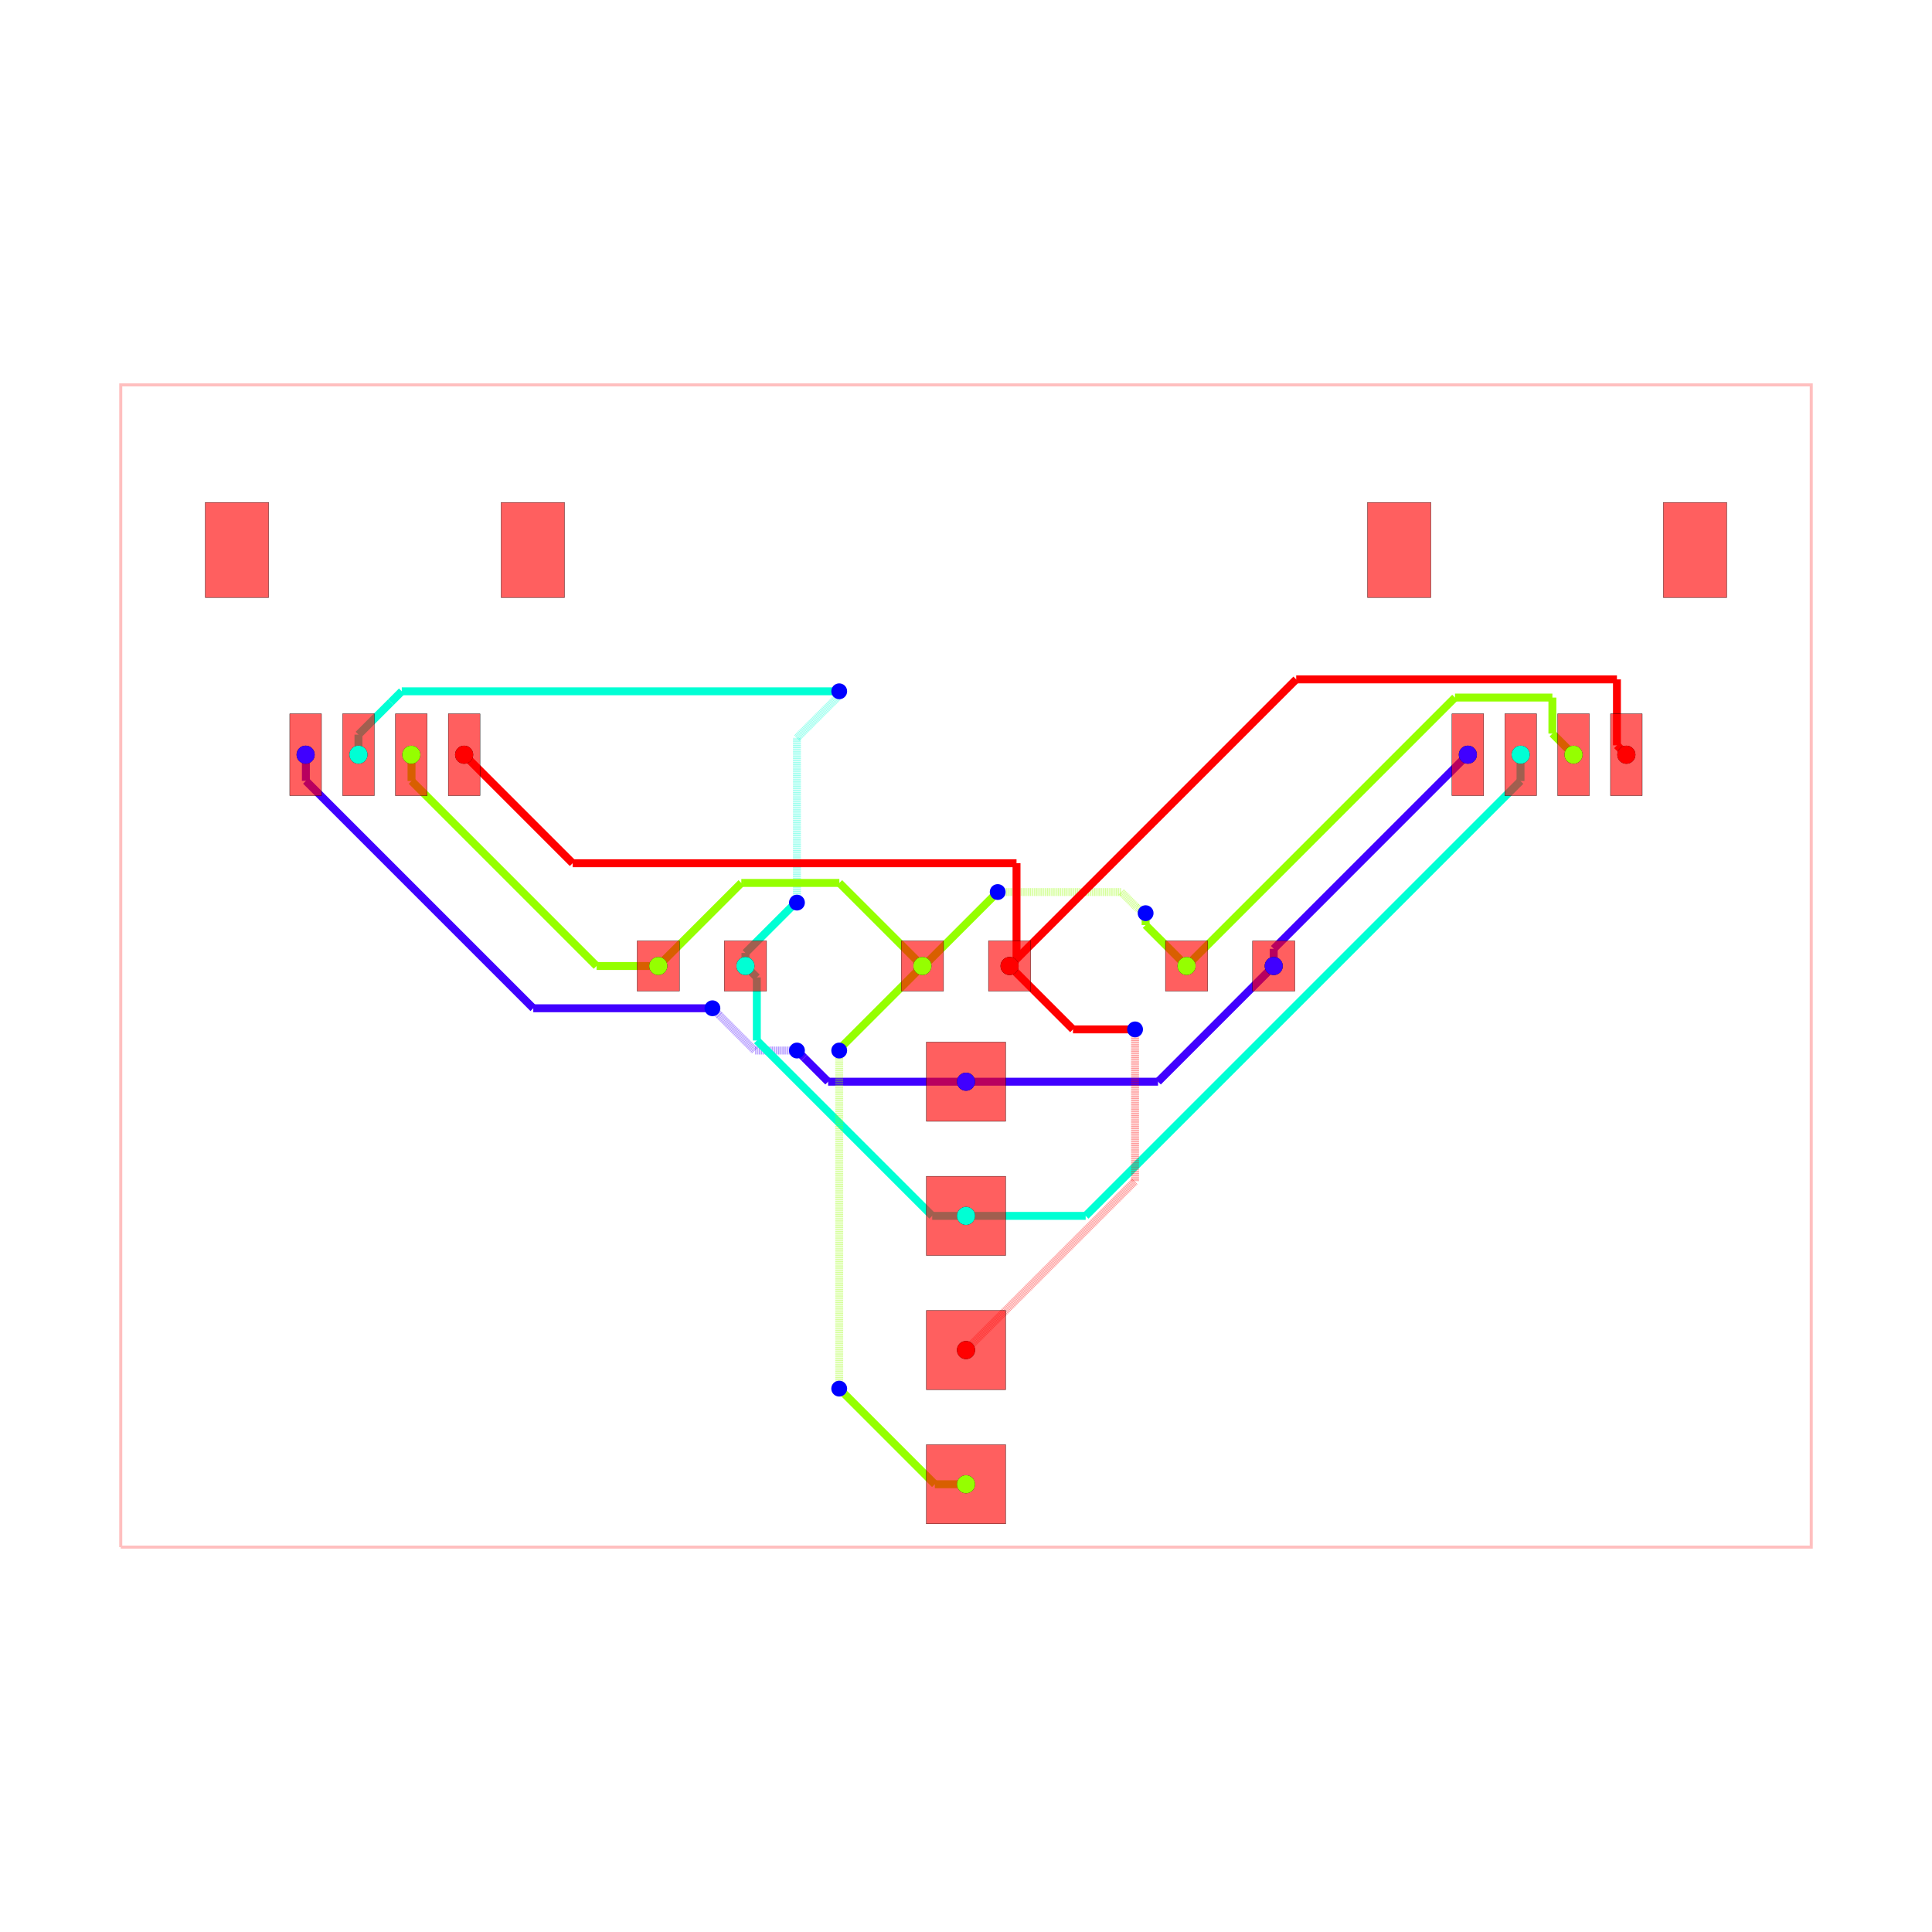
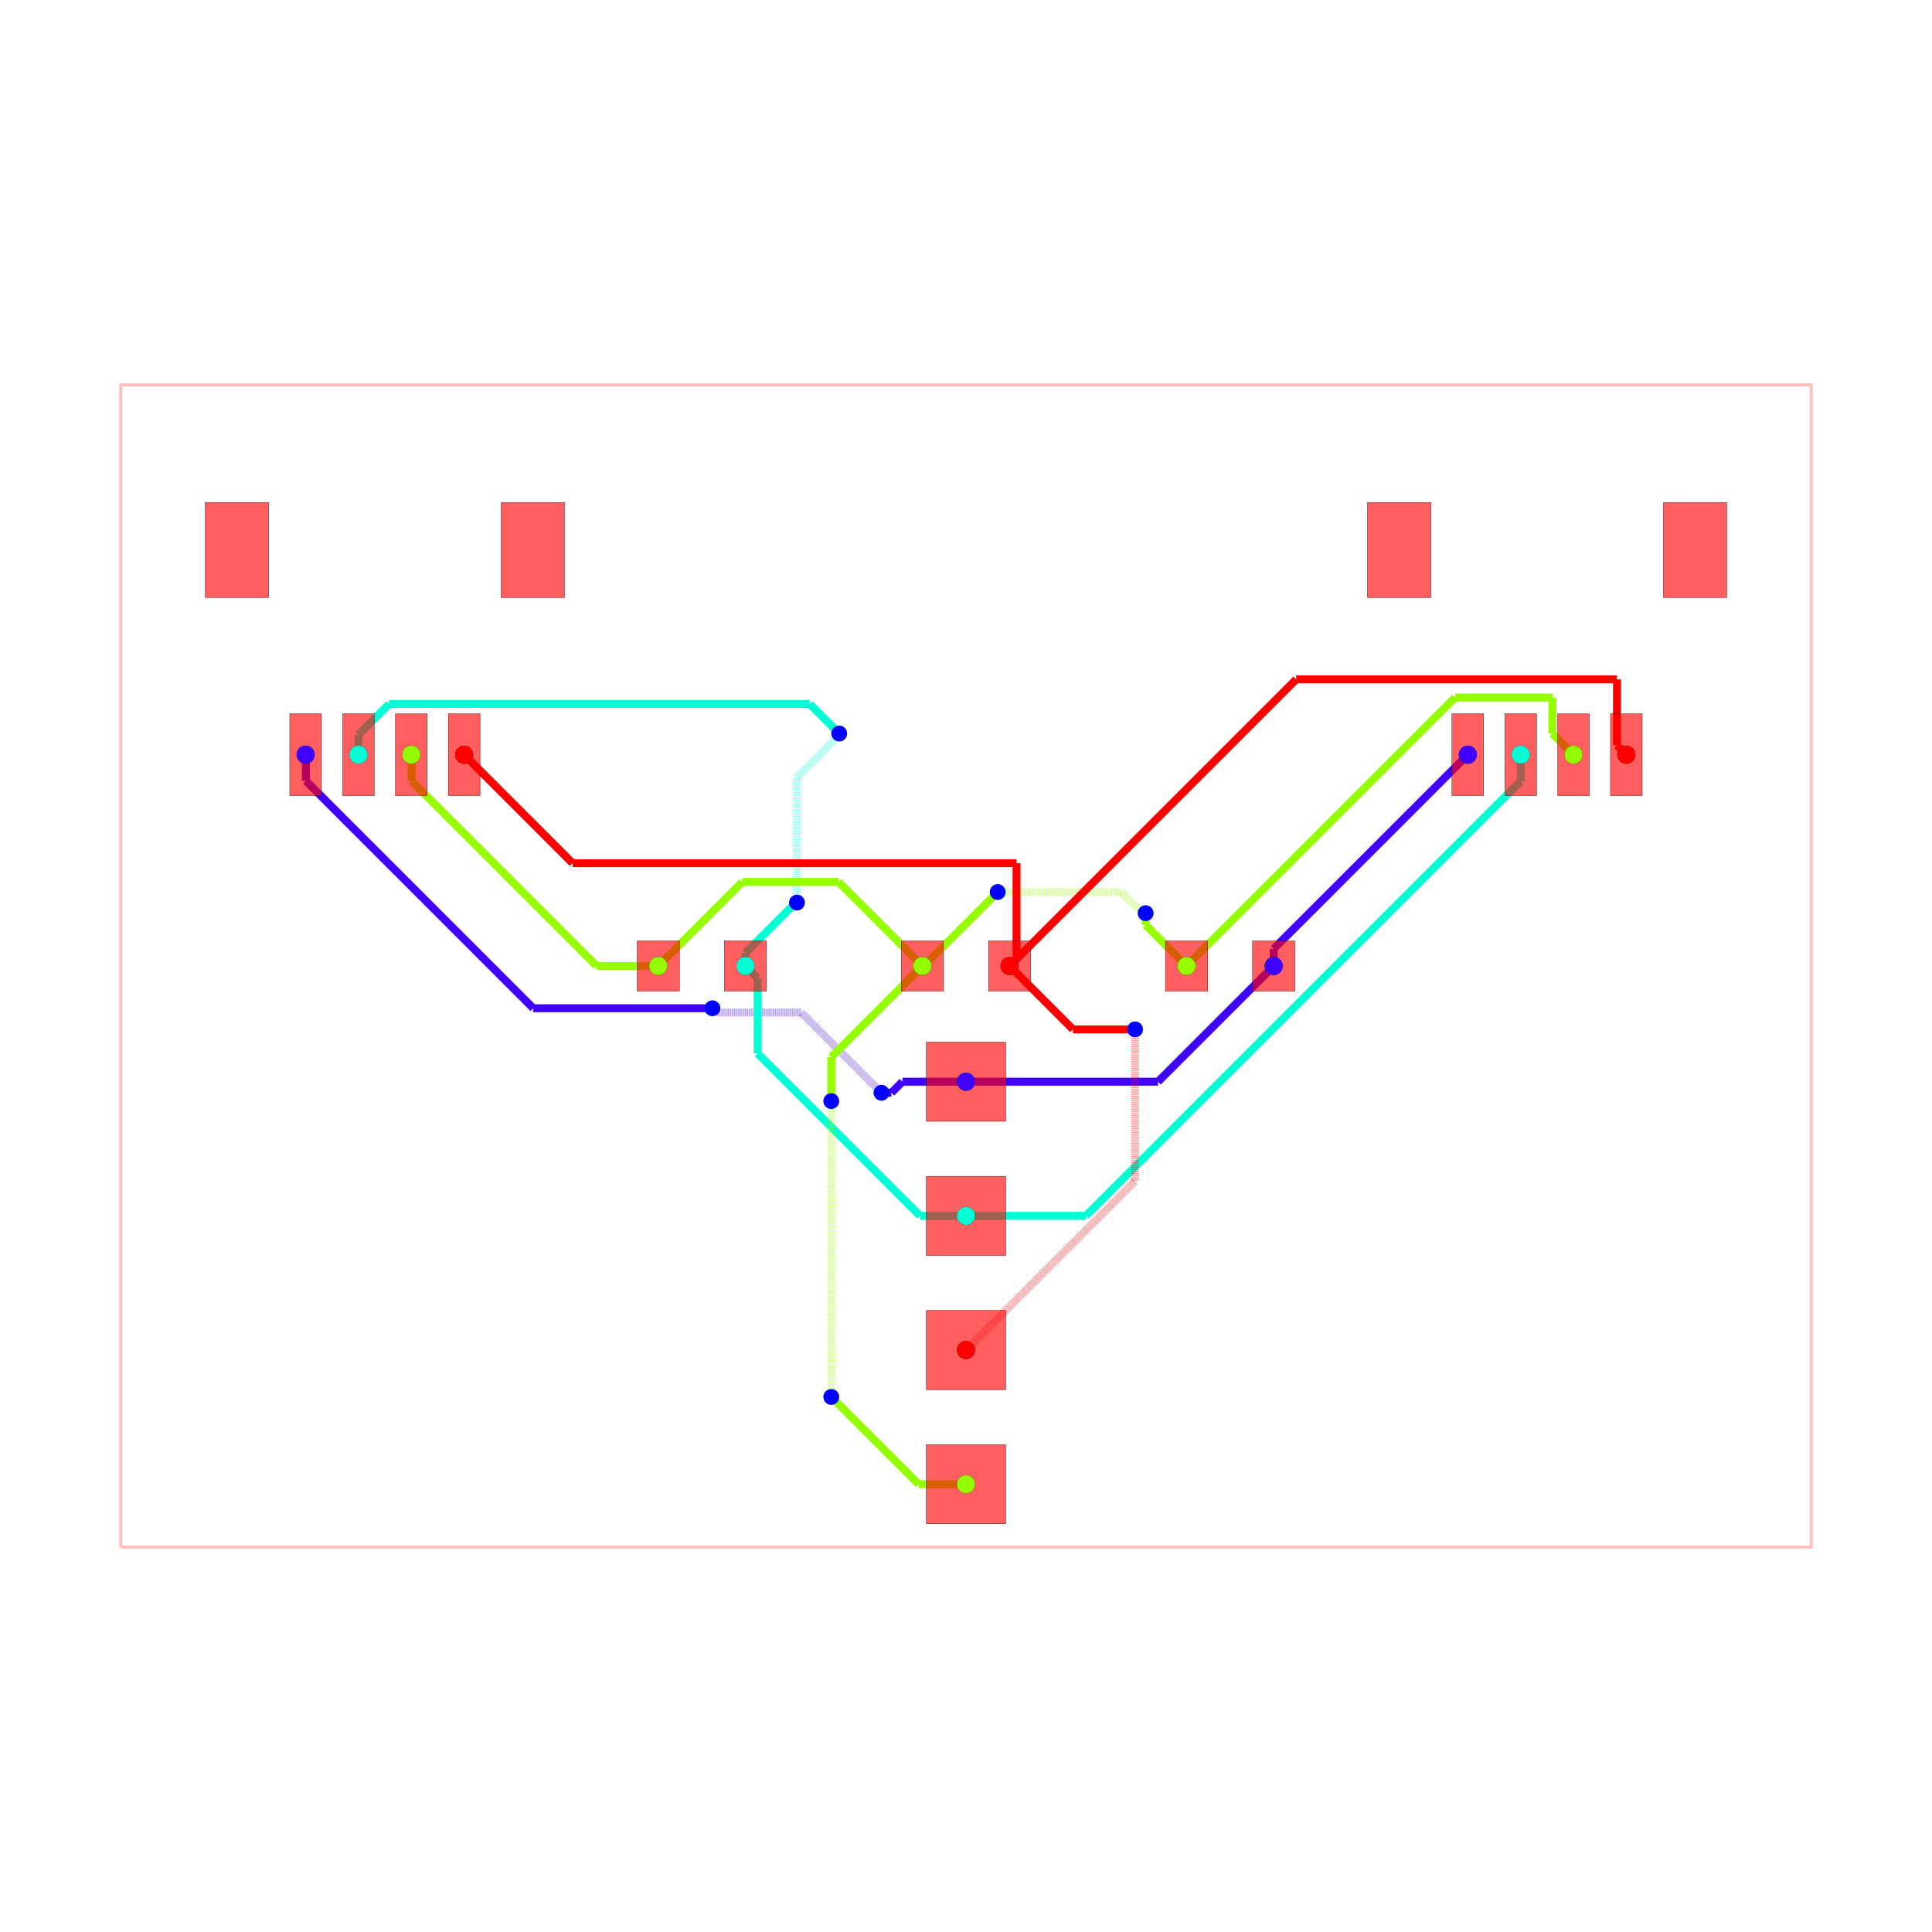
<svg xmlns="http://www.w3.org/2000/svg" width="640" height="640" viewBox="0 0 640 640">
  <rect width="100%" height="100%" fill="white" />
  <g>
    <polyline data-points="-16,-11 16,-11 16,11 -16,11 -16,-11" data-type="line" data-label="" points="40,512.5 600,512.5 600,127.5 40,127.5 40,512.5" fill="none" stroke="rgba(255,0,0,0.25)" stroke-width="1px" />
  </g>
  <g>
    <polyline data-points="5.825,0 5.825,0.3253686999999905" data-type="line" data-label="" points="421.938,320 421.938,314.306" fill="none" stroke="hsl(255, 100%, 50%)" stroke-width="2.625" />
  </g>
  <g>
    <polyline data-points="5.825,0.3253686999999905 9.499622600000043,3.9999913000000333" data-type="line" data-label="" points="421.938,314.306 486.243,250" fill="none" stroke="hsl(255, 100%, 50%)" stroke-width="2.625" />
  </g>
  <g>
    <polyline data-points="2.3329521523757077e-16,-2.19 3.6350000000000002,-2.19" data-type="line" data-label="" points="320,358.325 383.613,358.325" fill="none" stroke="hsl(255, 100%, 50%)" stroke-width="2.625" />
  </g>
  <g>
    <polyline data-points="3.6350000000000002,-2.19 5.825,0" data-type="line" data-label="" points="383.613,358.325 421.938,320" fill="none" stroke="hsl(255, 100%, 50%)" stroke-width="2.625" />
  </g>
  <g>
-     <polyline data-points="2.3329521523757077e-16,-2.19 -2.6100000000000008,-2.19" data-type="line" data-label="" points="320,358.325 274.325,358.325" fill="none" stroke="hsl(255, 100%, 50%)" stroke-width="2.625" />
-   </g>
-   <g>
-     <polyline data-points="-2.6100000000000008,-2.19 -3.062480743369974,-1.7375192566300268" data-type="line" data-label="" points="274.325,358.325 266.407,350.407" fill="none" stroke="hsl(255, 100%, 50%)" stroke-width="2.625" />
-   </g>
-   <g>
-     <polyline data-points="-3.062480743369974,-1.7375192566300268 -3.2,-1.6000000000000003" data-type="line" data-label="" points="266.407,350.407 264,348" fill="none" stroke="hsl(255, 100%, 50%)" stroke-width="2.625" />
-   </g>
-   <g>
-     <polyline data-points="-3.2,-1.6000000000000003 -4,-1.6000000000000003" data-type="line" data-label="" points="264,348 250,348" fill="none" stroke="rgba(64,0,255,0.5)" stroke-width="2.625" stroke-dasharray="0.2 0.2" />
-   </g>
-   <g>
-     <polyline data-points="-4,-1.6000000000000003 -4.671108109263571,-0.9288918907364296" data-type="line" data-label="" points="250,348 238.256,336.256" fill="none" stroke="rgba(64,0,255,0.5)" stroke-width="2.625" stroke-dasharray="0.2 0.2" />
-   </g>
-   <g>
-     <polyline data-points="-4.671108109263571,-0.9288918907364296 -4.8,-0.8000000000000003" data-type="line" data-label="" points="238.256,336.256 236,334" fill="none" stroke="rgba(64,0,255,0.5)" stroke-width="2.625" stroke-dasharray="0.2 0.2" />
-   </g>
-   <g>
-     <polyline data-points="-4.8,-0.8000000000000003 -8.191015850813951,-0.8000000000000003" data-type="line" data-label="" points="236,334 176.657,334" fill="none" stroke="hsl(255, 100%, 50%)" stroke-width="2.625" />
-   </g>
-   <g>
-     <polyline data-points="-8.191015850813951,-0.8000000000000003 -12.495527091842442,3.5045112410284918" data-type="line" data-label="" points="176.657,334 101.328,258.671" fill="none" stroke="hsl(255, 100%, 50%)" stroke-width="2.625" />
-   </g>
-   <g>
-     <polyline data-points="-12.495527091842442,3.5045112410284918 -12.495527091842442,3.9951403918425203" data-type="line" data-label="" points="101.328,258.671 101.328,250.085" fill="none" stroke="hsl(255, 100%, 50%)" stroke-width="2.625" />
-   </g>
-   <g>
-     <polyline data-points="-12.495527091842442,3.9951403918425203 -12.500377999999955,3.9999913000000333" data-type="line" data-label="" points="101.328,250.085 101.243,250" fill="none" stroke="hsl(255, 100%, 50%)" stroke-width="2.625" />
-   </g>
-   <g>
-     <polyline data-points="7.776507174585693e-17,-4.73 -0.6395730435769615,-4.73" data-type="line" data-label="" points="320,402.775 308.807,402.775" fill="none" stroke="hsl(170, 100%, 50%)" stroke-width="2.625" />
-   </g>
-   <g>
-     <polyline data-points="-0.6395730435769615,-4.73 -3.9593849359758106,-1.4101881076011513" data-type="line" data-label="" points="308.807,402.775 250.711,344.678" fill="none" stroke="hsl(170, 100%, 50%)" stroke-width="2.625" />
-   </g>
-   <g>
-     <polyline data-points="-3.9593849359758106,-1.4101881076011513 -3.9593849359758106,-0.21561506402418917" data-type="line" data-label="" points="250.711,344.678 250.711,323.773" fill="none" stroke="hsl(170, 100%, 50%)" stroke-width="2.625" />
-   </g>
-   <g>
-     <polyline data-points="-3.9593849359758106,-0.21561506402418917 -4.175,0" data-type="line" data-label="" points="250.711,323.773 246.938,320" fill="none" stroke="hsl(170, 100%, 50%)" stroke-width="2.625" />
+     <polyline data-points="2.3329521523757077e-16,-2.19 -1.2028844967995123,-2.19" data-type="line" data-label="" points="320,358.325 298.95,358.325" fill="none" stroke="hsl(255, 100%, 50%)" stroke-width="2.625" />
+   </g>
+   <g>
+     <polyline data-points="-1.2028844967995123,-2.19 -1.4128844967995127,-2.4000000000000004" data-type="line" data-label="" points="298.95,358.325 295.275,362" fill="none" stroke="hsl(255, 100%, 50%)" stroke-width="2.625" />
+   </g>
+   <g>
+     <polyline data-points="-1.4128844967995127,-2.4000000000000004 -1.6,-2.4000000000000004" data-type="line" data-label="" points="295.275,362 292,362" fill="none" stroke="hsl(255, 100%, 50%)" stroke-width="2.625" />
+   </g>
+   <g>
+     <polyline data-points="-1.6,-2.4000000000000004 -3.1196184730443046,-0.8803815269556958" data-type="line" data-label="" points="292,362 265.407,335.407" fill="none" stroke="rgba(64,0,255,0.5)" stroke-width="2.625" stroke-dasharray="0.2 0.2" />
+   </g>
+   <g>
+     <polyline data-points="-3.1196184730443046,-0.8803815269556958 -4.719618473044304,-0.8803815269556957" data-type="line" data-label="" points="265.407,335.407 237.407,335.407" fill="none" stroke="rgba(64,0,255,0.5)" stroke-width="2.625" stroke-dasharray="0.2 0.2" />
+   </g>
+   <g>
+     <polyline data-points="-4.719618473044304,-0.8803815269556957 -4.8,-0.8000000000000003" data-type="line" data-label="" points="237.407,335.407 236,334" fill="none" stroke="rgba(64,0,255,0.5)" stroke-width="2.625" stroke-dasharray="0.2 0.2" />
+   </g>
+   <g>
+     <polyline data-points="-4.8,-0.8000000000000003 -8.191376449033047,-0.8000000000000003" data-type="line" data-label="" points="236,334 176.651,334" fill="none" stroke="hsl(255, 100%, 50%)" stroke-width="2.625" />
+   </g>
+   <g>
+     <polyline data-points="-8.191376449033047,-0.8000000000000003 -12.495781579215313,3.504405130182266" data-type="line" data-label="" points="176.651,334 101.324,258.673" fill="none" stroke="hsl(255, 100%, 50%)" stroke-width="2.625" />
+   </g>
+   <g>
+     <polyline data-points="-12.495781579215313,3.504405130182266 -12.495781579215313,3.9953948792153913" data-type="line" data-label="" points="101.324,258.673 101.324,250.081" fill="none" stroke="hsl(255, 100%, 50%)" stroke-width="2.625" />
+   </g>
+   <g>
+     <polyline data-points="-12.495781579215313,3.9953948792153913 -12.500377999999955,3.9999913000000333" data-type="line" data-label="" points="101.324,250.081 101.243,250" fill="none" stroke="hsl(255, 100%, 50%)" stroke-width="2.625" />
+   </g>
+   <g>
+     <polyline data-points="7.776507174585693e-17,-4.73 -0.870000000000001,-4.73" data-type="line" data-label="" points="320,402.775 304.775,402.775" fill="none" stroke="hsl(170, 100%, 50%)" stroke-width="2.625" />
+   </g>
+   <g>
+     <polyline data-points="-0.870000000000001,-4.73 -3.9455447997316826,-1.6544552002683188" data-type="line" data-label="" points="304.775,402.775 250.953,348.953" fill="none" stroke="hsl(170, 100%, 50%)" stroke-width="2.625" />
+   </g>
+   <g>
+     <polyline data-points="-3.9455447997316826,-1.6544552002683188 -3.9455447997316826,-0.22945520026831723" data-type="line" data-label="" points="250.953,348.953 250.953,324.015" fill="none" stroke="hsl(170, 100%, 50%)" stroke-width="2.625" />
+   </g>
+   <g>
+     <polyline data-points="-3.9455447997316826,-0.22945520026831723 -4.175,0" data-type="line" data-label="" points="250.953,324.015 246.938,320" fill="none" stroke="hsl(170, 100%, 50%)" stroke-width="2.625" />
  </g>
  <g>
    <polyline data-points="-4.175,0 -4.175,0.24760200752059047" data-type="line" data-label="" points="246.938,320 246.938,315.667" fill="none" stroke="hsl(170, 100%, 50%)" stroke-width="2.625" />
  </g>
  <g>
    <polyline data-points="-4.175,0.24760200752059047 -3.290408030082361,1.1321939774382295" data-type="line" data-label="" points="246.938,315.667 262.418,300.187" fill="none" stroke="hsl(170, 100%, 50%)" stroke-width="2.625" />
  </g>
  <g>
    <polyline data-points="-3.290408030082361,1.1321939774382295 -3.2,1.2000000000000002" data-type="line" data-label="" points="262.418,300.187 264,299" fill="none" stroke="hsl(170, 100%, 50%)" stroke-width="2.625" />
  </g>
  <g>
-     <polyline data-points="-3.2,1.2000000000000002 -3.2,4.317714902521995" data-type="line" data-label="" points="264,299 264,244.44" fill="none" stroke="rgba(0,255,213,0.5)" stroke-width="2.625" stroke-dasharray="0.2 0.2" />
-   </g>
-   <g>
-     <polyline data-points="-3.2,4.317714902521995 -2.4000000000000004,5.117714902521995" data-type="line" data-label="" points="264,244.44 278,230.44" fill="none" stroke="rgba(0,255,213,0.5)" stroke-width="2.625" stroke-dasharray="0.2 0.2" />
-   </g>
-   <g>
-     <polyline data-points="-2.4000000000000004,5.117714902521995 -2.4000000000000004,5.199999999999999" data-type="line" data-label="" points="278,230.44 278,229" fill="none" stroke="rgba(0,255,213,0.5)" stroke-width="2.625" stroke-dasharray="0.2 0.2" />
-   </g>
-   <g>
-     <polyline data-points="-2.4000000000000004,5.199999999999999 -10.6802968699213,5.199999999999999" data-type="line" data-label="" points="278,229 133.095,229" fill="none" stroke="hsl(170, 100%, 50%)" stroke-width="2.625" />
-   </g>
-   <g>
-     <polyline data-points="-10.6802968699213,5.199999999999999 -10.886854946440407,4.993441923480892" data-type="line" data-label="" points="133.095,229 129.48,232.615" fill="none" stroke="hsl(170, 100%, 50%)" stroke-width="2.625" />
-   </g>
-   <g>
-     <polyline data-points="-10.886854946440407,4.993441923480892 -11.500380000000064,4.379916869921235" data-type="line" data-label="" points="129.48,232.615 118.743,243.351" fill="none" stroke="hsl(170, 100%, 50%)" stroke-width="2.625" />
-   </g>
-   <g>
-     <polyline data-points="-11.500380000000064,4.379916869921235 -11.500380000000064,3.9999913000000333" data-type="line" data-label="" points="118.743,243.351 118.743,250" fill="none" stroke="hsl(170, 100%, 50%)" stroke-width="2.625" />
-   </g>
-   <g>
-     <polyline data-points="7.776507174585693e-17,-4.73 2.2649392021721706,-4.73" data-type="line" data-label="" points="320,402.775 359.636,402.775" fill="none" stroke="hsl(170, 100%, 50%)" stroke-width="2.625" />
-   </g>
-   <g>
-     <polyline data-points="2.2649392021721706,-4.73 10.496657603114093,3.5017184009419218" data-type="line" data-label="" points="359.636,402.775 503.692,258.72" fill="none" stroke="hsl(170, 100%, 50%)" stroke-width="2.625" />
-   </g>
-   <g>
-     <polyline data-points="10.496657603114093,3.5017184009419218 10.496657603114093,3.99702890311419" data-type="line" data-label="" points="503.692,258.72 503.692,250.052" fill="none" stroke="hsl(170, 100%, 50%)" stroke-width="2.625" />
-   </g>
-   <g>
-     <polyline data-points="10.496657603114093,3.99702890311419 10.499619999999936,3.9999913000000333" data-type="line" data-label="" points="503.692,250.052 503.743,250" fill="none" stroke="hsl(170, 100%, 50%)" stroke-width="2.625" />
-   </g>
-   <g>
-     <polyline data-points="-0.825,0 -2.3971813474259305,1.5721813474259307" data-type="line" data-label="" points="305.562,320 278.049,292.487" fill="none" stroke="hsl(85, 100%, 50%)" stroke-width="2.625" />
-   </g>
-   <g>
-     <polyline data-points="-2.3971813474259305,1.5721813474259307 -4.226527249862695,1.5721813474259307" data-type="line" data-label="" points="278.049,292.487 246.036,292.487" fill="none" stroke="hsl(85, 100%, 50%)" stroke-width="2.625" />
-   </g>
-   <g>
-     <polyline data-points="-4.226527249862695,1.5721813474259307 -4.252818652574069,1.5721813474259307" data-type="line" data-label="" points="246.036,292.487 245.576,292.487" fill="none" stroke="hsl(85, 100%, 50%)" stroke-width="2.625" />
-   </g>
-   <g>
-     <polyline data-points="-4.252818652574069,1.5721813474259307 -5.825,0" data-type="line" data-label="" points="245.576,292.487 218.062,320" fill="none" stroke="hsl(85, 100%, 50%)" stroke-width="2.625" />
+     <polyline data-points="-3.2,1.2000000000000002 -3.2,3.5677068197795494" data-type="line" data-label="" points="264,299 264,257.565" fill="none" stroke="rgba(0,255,213,0.5)" stroke-width="2.625" stroke-dasharray="0.2 0.2" />
+   </g>
+   <g>
+     <polyline data-points="-3.2,3.5677068197795494 -2.4000000000000004,4.367706819779549" data-type="line" data-label="" points="264,257.565 278,243.565" fill="none" stroke="rgba(0,255,213,0.5)" stroke-width="2.625" stroke-dasharray="0.2 0.2" />
+   </g>
+   <g>
+     <polyline data-points="-2.4000000000000004,4.367706819779549 -2.4000000000000004,4.3999999999999995" data-type="line" data-label="" points="278,243.565 278,243" fill="none" stroke="rgba(0,255,213,0.5)" stroke-width="2.625" stroke-dasharray="0.2 0.2" />
+   </g>
+   <g>
+     <polyline data-points="-2.4000000000000004,4.3999999999999995 -2.9597211677237896,4.959721167723789" data-type="line" data-label="" points="278,243 268.205,233.205" fill="none" stroke="hsl(170, 100%, 50%)" stroke-width="2.625" />
+   </g>
+   <g>
+     <polyline data-points="-2.9597211677237896,4.959721167723789 -10.919252199532655,4.959721167723789" data-type="line" data-label="" points="268.205,233.205 128.913,233.205" fill="none" stroke="hsl(170, 100%, 50%)" stroke-width="2.625" />
+   </g>
+   <g>
+     <polyline data-points="-10.919252199532655,4.959721167723789 -11.500380000000064,4.37859336725638" data-type="line" data-label="" points="128.913,233.205 118.743,243.375" fill="none" stroke="hsl(170, 100%, 50%)" stroke-width="2.625" />
+   </g>
+   <g>
+     <polyline data-points="-11.500380000000064,4.37859336725638 -11.500380000000064,3.9999913000000333" data-type="line" data-label="" points="118.743,243.375 118.743,250" fill="none" stroke="hsl(170, 100%, 50%)" stroke-width="2.625" />
+   </g>
+   <g>
+     <polyline data-points="7.776507174585693e-17,-4.73 2.269172120273554,-4.73" data-type="line" data-label="" points="320,402.775 359.711,402.775" fill="none" stroke="hsl(170, 100%, 50%)" stroke-width="2.625" />
+   </g>
+   <g>
+     <polyline data-points="2.269172120273554,-4.73 10.499619999999936,3.500447879726382" data-type="line" data-label="" points="359.711,402.775 503.743,258.742" fill="none" stroke="hsl(170, 100%, 50%)" stroke-width="2.625" />
+   </g>
+   <g>
+     <polyline data-points="10.499619999999936,3.500447879726382 10.499619999999936,3.9999913000000333" data-type="line" data-label="" points="503.743,258.742 503.743,250" fill="none" stroke="hsl(170, 100%, 50%)" stroke-width="2.625" />
+   </g>
+   <g>
+     <polyline data-points="10.499619999999936,3.9999913000000333 10.499619999999936,3.9999913000000333" data-type="line" data-label="" points="503.743,250 503.743,250" fill="none" stroke="hsl(170, 100%, 50%)" stroke-width="2.625" />
+   </g>
+   <g>
+     <polyline data-points="-0.825,0 -2.4157822469050902,1.5907822469050905" data-type="line" data-label="" points="305.562,320 277.724,292.161" fill="none" stroke="hsl(85, 100%, 50%)" stroke-width="2.625" />
+   </g>
+   <g>
+     <polyline data-points="-2.4157822469050902,1.5907822469050905 -4.23421775309491,1.5907822469050905" data-type="line" data-label="" points="277.724,292.161 245.901,292.161" fill="none" stroke="hsl(85, 100%, 50%)" stroke-width="2.625" />
+   </g>
+   <g>
+     <polyline data-points="-4.23421775309491,1.5907822469050905 -4.23421775309491,1.5907822469050905" data-type="line" data-label="" points="245.901,292.161 245.901,292.161" fill="none" stroke="hsl(85, 100%, 50%)" stroke-width="2.625" />
+   </g>
+   <g>
+     <polyline data-points="-4.23421775309491,1.5907822469050905 -5.825,0" data-type="line" data-label="" points="245.901,292.161 218.062,320" fill="none" stroke="hsl(85, 100%, 50%)" stroke-width="2.625" />
  </g>
  <g>
    <polyline data-points="-0.825,0 -0.8,0" data-type="line" data-label="" points="305.562,320 306,320" fill="none" stroke="hsl(85, 100%, 50%)" stroke-width="2.625" />
  </g>
  <g>
    <polyline data-points="-0.8,0 0.5963267248665918,1.3963267248665918" data-type="line" data-label="" points="306,320 330.436,295.564" fill="none" stroke="hsl(85, 100%, 50%)" stroke-width="2.625" />
  </g>
  <g>
    <polyline data-points="0.5963267248665918,1.3963267248665918 0.6000000000000001,1.4000000000000001" data-type="line" data-label="" points="330.436,295.564 330.5,295.5" fill="none" stroke="hsl(85, 100%, 50%)" stroke-width="2.625" />
  </g>
  <g>
    <polyline data-points="0.6000000000000001,1.4000000000000001 2.9392927916005833,1.4000000000000001" data-type="line" data-label="" points="330.5,295.5 371.438,295.5" fill="none" stroke="rgba(149,255,0,0.5)" stroke-width="2.625" stroke-dasharray="0.2 0.2" />
  </g>
  <g>
    <polyline data-points="2.9392927916005833,1.4000000000000001 3.2291675854889657,1.1101252061116178" data-type="line" data-label="" points="371.438,295.5 376.51,300.573" fill="none" stroke="rgba(149,255,0,0.5)" stroke-width="2.625" stroke-dasharray="0.2 0.2" />
  </g>
  <g>
    <polyline data-points="3.2291675854889657,1.1101252061116178 3.3999999999999995,1.0000000000000002" data-type="line" data-label="" points="376.51,300.573 379.5,302.5" fill="none" stroke="rgba(149,255,0,0.5)" stroke-width="2.625" stroke-dasharray="0.2 0.2" />
  </g>
  <g>
    <polyline data-points="3.3999999999999995,1.0000000000000002 3.3999999999999995,0.7750000000000004" data-type="line" data-label="" points="379.5,302.5 379.5,306.438" fill="none" stroke="hsl(85, 100%, 50%)" stroke-width="2.625" />
  </g>
  <g>
    <polyline data-points="3.3999999999999995,0.7750000000000004 4.175,0" data-type="line" data-label="" points="379.5,306.438 393.062,320" fill="none" stroke="hsl(85, 100%, 50%)" stroke-width="2.625" />
  </g>
  <g>
    <polyline data-points="-5.825,0 -6.993439673467515,0" data-type="line" data-label="" points="218.062,320 197.615,320" fill="none" stroke="hsl(85, 100%, 50%)" stroke-width="2.625" />
  </g>
  <g>
    <polyline data-points="-6.993439673467515,0 -10.495671522486072,3.5022318490185564" data-type="line" data-label="" points="197.615,320 136.326,258.711" fill="none" stroke="hsl(85, 100%, 50%)" stroke-width="2.625" />
  </g>
  <g>
    <polyline data-points="-10.495671522486072,3.5022318490185564 -10.495671522486072,3.995026822486233" data-type="line" data-label="" points="136.326,258.711 136.326,250.087" fill="none" stroke="hsl(85, 100%, 50%)" stroke-width="2.625" />
  </g>
  <g>
    <polyline data-points="-10.495671522486072,3.995026822486233 -10.500127999999904,3.9994833000000654" data-type="line" data-label="" points="136.326,250.087 136.248,250.009" fill="none" stroke="hsl(85, 100%, 50%)" stroke-width="2.625" />
  </g>
  <g>
    <polyline data-points="4.175,0 9.256528541278765,5.081528541278765" data-type="line" data-label="" points="393.062,320 481.989,231.073" fill="none" stroke="hsl(85, 100%, 50%)" stroke-width="2.625" />
  </g>
  <g>
    <polyline data-points="9.256528541278765,5.081528541278765 11.100000000000001,5.081528541278765" data-type="line" data-label="" points="481.989,231.073 514.25,231.073" fill="none" stroke="hsl(85, 100%, 50%)" stroke-width="2.625" />
  </g>
  <g>
    <polyline data-points="11.100000000000001,5.081528541278765 11.100000000000001,4.399355100000111" data-type="line" data-label="" points="514.25,231.073 514.25,243.011" fill="none" stroke="hsl(85, 100%, 50%)" stroke-width="2.625" />
  </g>
  <g>
    <polyline data-points="11.100000000000001,4.399355100000111 11.499871800000047,3.9994833000000654" data-type="line" data-label="" points="514.25,243.011 521.248,250.009" fill="none" stroke="hsl(85, 100%, 50%)" stroke-width="2.625" />
  </g>
  <g>
-     <polyline data-points="-2.3329521523757077e-16,-9.81 -0.5899999999999999,-9.81" data-type="line" data-label="" points="320,491.675 309.675,491.675" fill="none" stroke="hsl(85, 100%, 50%)" stroke-width="2.625" />
-   </g>
-   <g>
-     <polyline data-points="-0.5899999999999999,-9.81 -2.294059687613027,-8.105940312386974" data-type="line" data-label="" points="309.675,491.675 279.854,461.854" fill="none" stroke="hsl(85, 100%, 50%)" stroke-width="2.625" />
-   </g>
-   <g>
-     <polyline data-points="-2.294059687613027,-8.105940312386974 -2.4000000000000004,-7.999999999999999" data-type="line" data-label="" points="279.854,461.854 278,460" fill="none" stroke="hsl(85, 100%, 50%)" stroke-width="2.625" />
-   </g>
-   <g>
-     <polyline data-points="-2.4000000000000004,-7.999999999999999 -2.4000000000000004,-1.7509273051970418" data-type="line" data-label="" points="278,460 278,350.641" fill="none" stroke="rgba(149,255,0,0.5)" stroke-width="2.625" stroke-dasharray="0.2 0.2" />
-   </g>
-   <g>
-     <polyline data-points="-2.4000000000000004,-1.7509273051970418 -2.4000000000000004,-1.7509273051970418" data-type="line" data-label="" points="278,350.641 278,350.641" fill="none" stroke="rgba(149,255,0,0.5)" stroke-width="2.625" stroke-dasharray="0.2 0.2" />
-   </g>
-   <g>
-     <polyline data-points="-2.4000000000000004,-1.7509273051970418 -2.4000000000000004,-1.6" data-type="line" data-label="" points="278,350.641 278,348" fill="none" stroke="rgba(149,255,0,0.5)" stroke-width="2.625" stroke-dasharray="0.2 0.2" />
-   </g>
-   <g>
-     <polyline data-points="-2.4000000000000004,-1.6 -2.4000000000000004,-1.5750000000000004" data-type="line" data-label="" points="278,348 278,347.562" fill="none" stroke="hsl(85, 100%, 50%)" stroke-width="2.625" />
-   </g>
-   <g>
-     <polyline data-points="-2.4000000000000004,-1.5750000000000004 -0.825,0" data-type="line" data-label="" points="278,347.562 305.562,320" fill="none" stroke="hsl(85, 100%, 50%)" stroke-width="2.625" />
+     <polyline data-points="-2.3329521523757077e-16,-9.81 -0.8974999999999986,-9.81" data-type="line" data-label="" points="320,491.675 304.294,491.675" fill="none" stroke="hsl(85, 100%, 50%)" stroke-width="2.625" />
+   </g>
+   <g>
+     <polyline data-points="-0.8974999999999986,-9.81 -2.384124544741059,-8.32337545525894" data-type="line" data-label="" points="304.294,491.675 278.278,465.659" fill="none" stroke="hsl(85, 100%, 50%)" stroke-width="2.625" />
+   </g>
+   <g>
+     <polyline data-points="-2.384124544741059,-8.32337545525894 -2.55,-8.157499999999999" data-type="line" data-label="" points="278.278,465.659 275.375,462.756" fill="none" stroke="hsl(85, 100%, 50%)" stroke-width="2.625" />
+   </g>
+   <g>
+     <polyline data-points="-2.55,-8.157499999999999 -2.55,-2.704673651697411" data-type="line" data-label="" points="275.375,462.756 275.375,367.332" fill="none" stroke="rgba(149,255,0,0.5)" stroke-width="2.625" stroke-dasharray="0.2 0.2" />
+   </g>
+   <g>
+     <polyline data-points="-2.55,-2.704673651697411 -2.520565269660518,-2.675238921357929" data-type="line" data-label="" points="275.375,367.332 275.89,366.817" fill="none" stroke="rgba(149,255,0,0.5)" stroke-width="2.625" stroke-dasharray="0.2 0.2" />
+   </g>
+   <g>
+     <polyline data-points="-2.520565269660518,-2.675238921357929 -2.55,-2.5575" data-type="line" data-label="" points="275.89,366.817 275.375,364.756" fill="none" stroke="rgba(149,255,0,0.5)" stroke-width="2.625" stroke-dasharray="0.2 0.2" />
+   </g>
+   <g>
+     <polyline data-points="-2.55,-2.5575 -2.55,-1.7249999999999999" data-type="line" data-label="" points="275.375,364.756 275.375,350.188" fill="none" stroke="hsl(85, 100%, 50%)" stroke-width="2.625" />
+   </g>
+   <g>
+     <polyline data-points="-2.55,-1.7249999999999999 -0.825,0" data-type="line" data-label="" points="275.375,350.188 305.562,320" fill="none" stroke="hsl(85, 100%, 50%)" stroke-width="2.625" />
  </g>
  <g>
    <polyline data-points="-7.776507174585693e-17,-7.27 3.2,-4.069999999999999" data-type="line" data-label="" points="320,447.225 376,391.225" fill="none" stroke="rgba(255,0,0,0.5)" stroke-width="2.625" stroke-dasharray="0.2 0.2" />
  </g>
  <g>
    <polyline data-points="3.2,-4.069999999999999 3.2,-1.3250048818383187" data-type="line" data-label="" points="376,391.225 376,343.188" fill="none" stroke="rgba(255,0,0,0.5)" stroke-width="2.625" stroke-dasharray="0.2 0.2" />
  </g>
  <g>
    <polyline data-points="3.2,-1.3250048818383187 3.2,-1.2000000000000008" data-type="line" data-label="" points="376,343.188 376,341" fill="none" stroke="rgba(255,0,0,0.5)" stroke-width="2.625" stroke-dasharray="0.2 0.2" />
  </g>
  <g>
    <polyline data-points="3.2,-1.2000000000000008 2.025000000000001,-1.2000000000000008" data-type="line" data-label="" points="376,341 355.438,341" fill="none" stroke="hsl(0, 100%, 50%)" stroke-width="2.625" />
  </g>
  <g>
    <polyline data-points="2.025000000000001,-1.2000000000000008 0.825,0" data-type="line" data-label="" points="355.438,341 334.438,320" fill="none" stroke="hsl(0, 100%, 50%)" stroke-width="2.625" />
  </g>
  <g>
    <polyline data-points="0.825,0 0.9563651777558907,0.13136517775589074" data-type="line" data-label="" points="334.438,320 336.736,317.701" fill="none" stroke="hsl(0, 100%, 50%)" stroke-width="2.625" />
  </g>
  <g>
    <polyline data-points="0.9563651777558907,0.13136517775589074 0.9563651777558907,1.9454918940245038" data-type="line" data-label="" points="336.736,317.701 336.736,285.954" fill="none" stroke="hsl(0, 100%, 50%)" stroke-width="2.625" />
  </g>
  <g>
    <polyline data-points="0.9563651777558907,1.9454918940245038 -7.446138594024451,1.9454918940245038" data-type="line" data-label="" points="336.736,285.954 189.693,285.954" fill="none" stroke="hsl(0, 100%, 50%)" stroke-width="2.625" />
  </g>
  <g>
    <polyline data-points="-7.446138594024451,1.9454918940245038 -9.500130000000013,3.9994833000000654" data-type="line" data-label="" points="189.693,285.954 153.748,250.009" fill="none" stroke="hsl(0, 100%, 50%)" stroke-width="2.625" />
  </g>
  <g>
    <polyline data-points="0.825,0 6.250305955967726,5.425305955967726" data-type="line" data-label="" points="334.438,320 429.38,225.057" fill="none" stroke="hsl(0, 100%, 50%)" stroke-width="2.625" />
  </g>
  <g>
    <polyline data-points="6.250305955967726,5.425305955967726 12.321915623728325,5.425305955967726" data-type="line" data-label="" points="429.38,225.057 535.634,225.057" fill="none" stroke="hsl(0, 100%, 50%)" stroke-width="2.625" />
  </g>
  <g>
    <polyline data-points="12.321915623728325,5.425305955967726 12.321915623728325,4.177437476271734" data-type="line" data-label="" points="535.634,225.057 535.634,246.895" fill="none" stroke="hsl(0, 100%, 50%)" stroke-width="2.625" />
  </g>
  <g>
    <polyline data-points="12.321915623728325,4.177437476271734 12.499869799999994,3.9994833000000654" data-type="line" data-label="" points="535.634,246.895 538.748,250.009" fill="none" stroke="hsl(0, 100%, 50%)" stroke-width="2.625" />
  </g>
  <g>
    <rect data-type="rect" data-label="top" data-x="-10.500127999999904" data-y="3.9994833000000654" x="130.998" y="236.446" width="10.5" height="27.125" fill="rgba(255,0,0,0.25)" stroke="black" stroke-width="0.057" />
  </g>
  <g>
    <rect data-type="rect" data-label="top" data-x="-9.500130000000013" data-y="3.9994833000000654" x="148.498" y="236.446" width="10.5" height="27.125" fill="rgba(255,0,0,0.25)" stroke="black" stroke-width="0.057" />
  </g>
  <g>
    <rect data-type="rect" data-label="top" data-x="-12.500377999999955" data-y="3.9999913000000333" x="95.993" y="236.438" width="10.5" height="27.125" fill="rgba(255,0,0,0.25)" stroke="black" stroke-width="0.057" />
  </g>
  <g>
    <rect data-type="rect" data-label="top" data-x="-11.500380000000064" data-y="3.9999913000000333" x="113.493" y="236.438" width="10.5" height="27.125" fill="rgba(255,0,0,0.25)" stroke="black" stroke-width="0.057" />
  </g>
  <g>
    <rect data-type="rect" data-label="top" data-x="-8.199903999999947" data-y="7.875015299999973" x="166.002" y="166.437" width="21" height="31.5" fill="rgba(255,0,0,0.25)" stroke="black" stroke-width="0.057" />
  </g>
  <g>
    <rect data-type="rect" data-label="top" data-x="-13.800096000000053" data-y="7.875523300000054" x="67.998" y="166.428" width="21" height="31.5" fill="rgba(255,0,0,0.25)" stroke="black" stroke-width="0.057" />
  </g>
  <g>
    <rect data-type="rect" data-label="top" data-x="11.499872000000096" data-y="3.9994833000000654" x="515.998" y="236.446" width="10.5" height="27.125" fill="rgba(255,0,0,0.25)" stroke="black" stroke-width="0.057" />
  </g>
  <g>
    <rect data-type="rect" data-label="top" data-x="12.499869999999987" data-y="3.9994833000000654" x="533.498" y="236.446" width="10.5" height="27.125" fill="rgba(255,0,0,0.25)" stroke="black" stroke-width="0.057" />
  </g>
  <g>
    <rect data-type="rect" data-label="top" data-x="9.499622000000045" data-y="3.9999913000000333" x="480.993" y="236.438" width="10.5" height="27.125" fill="rgba(255,0,0,0.25)" stroke="black" stroke-width="0.057" />
  </g>
  <g>
    <rect data-type="rect" data-label="top" data-x="10.499619999999936" data-y="3.9999913000000333" x="498.493" y="236.438" width="10.5" height="27.125" fill="rgba(255,0,0,0.25)" stroke="black" stroke-width="0.057" />
  </g>
  <g>
    <rect data-type="rect" data-label="top" data-x="13.800096000000053" data-y="7.875015299999973" x="551.002" y="166.437" width="21" height="31.5" fill="rgba(255,0,0,0.25)" stroke="black" stroke-width="0.057" />
  </g>
  <g>
    <rect data-type="rect" data-label="top" data-x="8.199903999999947" data-y="7.875523300000054" x="452.998" y="166.428" width="21" height="31.5" fill="rgba(255,0,0,0.25)" stroke="black" stroke-width="0.057" />
  </g>
  <g>
    <rect data-type="rect" data-label="top" data-x="-5.825" data-y="0" x="211.062" y="311.688" width="14" height="16.625" fill="rgba(255,0,0,0.25)" stroke="black" stroke-width="0.057" />
  </g>
  <g>
    <rect data-type="rect" data-label="top" data-x="-4.175" data-y="0" x="239.938" y="311.688" width="14" height="16.625" fill="rgba(255,0,0,0.25)" stroke="black" stroke-width="0.057" />
  </g>
  <g>
    <rect data-type="rect" data-label="top" data-x="4.175" data-y="0" x="386.062" y="311.688" width="14" height="16.625" fill="rgba(255,0,0,0.25)" stroke="black" stroke-width="0.057" />
  </g>
  <g>
    <rect data-type="rect" data-label="top" data-x="5.825" data-y="0" x="414.938" y="311.688" width="14" height="16.625" fill="rgba(255,0,0,0.25)" stroke="black" stroke-width="0.057" />
  </g>
  <g>
    <rect data-type="rect" data-label="top" data-x="-0.825" data-y="0" x="298.562" y="311.688" width="14" height="16.625" fill="rgba(255,0,0,0.25)" stroke="black" stroke-width="0.057" />
  </g>
  <g>
    <rect data-type="rect" data-label="top" data-x="0.825" data-y="0" x="327.438" y="311.688" width="14" height="16.625" fill="rgba(255,0,0,0.25)" stroke="black" stroke-width="0.057" />
  </g>
  <g>
    <rect data-type="rect" data-label="top, inner1, inner2, bottom" data-x="-2.3329521523757077e-16" data-y="-9.81" x="306.875" y="478.55" width="26.25" height="26.25" fill="rgba(255,0,0,0.25)" stroke="black" stroke-width="0.057" />
  </g>
  <g>
    <rect data-type="rect" data-label="top, inner1, inner2, bottom" data-x="-7.776507174585693e-17" data-y="-7.27" x="306.875" y="434.1" width="26.25" height="26.25" fill="rgba(255,0,0,0.25)" stroke="black" stroke-width="0.057" />
  </g>
  <g>
    <rect data-type="rect" data-label="top, inner1, inner2, bottom" data-x="7.776507174585693e-17" data-y="-4.73" x="306.875" y="389.65" width="26.25" height="26.25" fill="rgba(255,0,0,0.25)" stroke="black" stroke-width="0.057" />
  </g>
  <g>
    <rect data-type="rect" data-label="top, inner1, inner2, bottom" data-x="2.3329521523757077e-16" data-y="-2.19" x="306.875" y="345.2" width="26.25" height="26.25" fill="rgba(255,0,0,0.25)" stroke="black" stroke-width="0.057" />
  </g>
  <g>
    <rect data-type="rect" data-label="" data-x="-10.500127999999904" data-y="3.9994833000000654" x="130.998" y="236.446" width="10.5" height="27.125" fill="rgba(255,0,0,0.5)" stroke="black" stroke-width="0.057" />
  </g>
  <g>
    <rect data-type="rect" data-label="" data-x="-9.500130000000013" data-y="3.9994833000000654" x="148.498" y="236.446" width="10.5" height="27.125" fill="rgba(255,0,0,0.5)" stroke="black" stroke-width="0.057" />
  </g>
  <g>
    <rect data-type="rect" data-label="" data-x="-12.500377999999955" data-y="3.9999913000000333" x="95.993" y="236.438" width="10.5" height="27.125" fill="rgba(255,0,0,0.5)" stroke="black" stroke-width="0.057" />
  </g>
  <g>
    <rect data-type="rect" data-label="" data-x="-11.500380000000064" data-y="3.9999913000000333" x="113.493" y="236.438" width="10.5" height="27.125" fill="rgba(255,0,0,0.5)" stroke="black" stroke-width="0.057" />
  </g>
  <g>
    <rect data-type="rect" data-label="" data-x="-8.199903999999947" data-y="7.875015299999973" x="166.002" y="166.437" width="21" height="31.5" fill="rgba(255,0,0,0.5)" stroke="black" stroke-width="0.057" />
  </g>
  <g>
    <rect data-type="rect" data-label="" data-x="-13.800096000000053" data-y="7.875523300000054" x="67.998" y="166.428" width="21" height="31.5" fill="rgba(255,0,0,0.5)" stroke="black" stroke-width="0.057" />
  </g>
  <g>
    <rect data-type="rect" data-label="" data-x="11.499872000000096" data-y="3.9994833000000654" x="515.998" y="236.446" width="10.5" height="27.125" fill="rgba(255,0,0,0.5)" stroke="black" stroke-width="0.057" />
  </g>
  <g>
    <rect data-type="rect" data-label="" data-x="12.499869999999987" data-y="3.9994833000000654" x="533.498" y="236.446" width="10.5" height="27.125" fill="rgba(255,0,0,0.5)" stroke="black" stroke-width="0.057" />
  </g>
  <g>
    <rect data-type="rect" data-label="" data-x="9.499622000000045" data-y="3.9999913000000333" x="480.993" y="236.438" width="10.5" height="27.125" fill="rgba(255,0,0,0.5)" stroke="black" stroke-width="0.057" />
  </g>
  <g>
    <rect data-type="rect" data-label="" data-x="10.499619999999936" data-y="3.9999913000000333" x="498.493" y="236.438" width="10.5" height="27.125" fill="rgba(255,0,0,0.5)" stroke="black" stroke-width="0.057" />
  </g>
  <g>
    <rect data-type="rect" data-label="" data-x="13.800096000000053" data-y="7.875015299999973" x="551.002" y="166.437" width="21" height="31.5" fill="rgba(255,0,0,0.5)" stroke="black" stroke-width="0.057" />
  </g>
  <g>
    <rect data-type="rect" data-label="" data-x="8.199903999999947" data-y="7.875523300000054" x="452.998" y="166.428" width="21" height="31.5" fill="rgba(255,0,0,0.5)" stroke="black" stroke-width="0.057" />
  </g>
  <g>
    <rect data-type="rect" data-label="" data-x="-5.825" data-y="0" x="211.062" y="311.688" width="14" height="16.625" fill="rgba(255,0,0,0.5)" stroke="black" stroke-width="0.057" />
  </g>
  <g>
    <rect data-type="rect" data-label="" data-x="-4.175" data-y="0" x="239.938" y="311.688" width="14" height="16.625" fill="rgba(255,0,0,0.5)" stroke="black" stroke-width="0.057" />
  </g>
  <g>
    <rect data-type="rect" data-label="" data-x="4.175" data-y="0" x="386.062" y="311.688" width="14" height="16.625" fill="rgba(255,0,0,0.5)" stroke="black" stroke-width="0.057" />
  </g>
  <g>
    <rect data-type="rect" data-label="" data-x="5.825" data-y="0" x="414.938" y="311.688" width="14" height="16.625" fill="rgba(255,0,0,0.5)" stroke="black" stroke-width="0.057" />
  </g>
  <g>
    <rect data-type="rect" data-label="" data-x="-0.825" data-y="0" x="298.562" y="311.688" width="14" height="16.625" fill="rgba(255,0,0,0.5)" stroke="black" stroke-width="0.057" />
  </g>
  <g>
    <rect data-type="rect" data-label="" data-x="0.825" data-y="0" x="327.438" y="311.688" width="14" height="16.625" fill="rgba(255,0,0,0.5)" stroke="black" stroke-width="0.057" />
  </g>
  <g>
    <rect data-type="rect" data-label="" data-x="-2.3329521523757077e-16" data-y="-9.81" x="306.875" y="478.55" width="26.25" height="26.25" fill="rgba(255,0,0,0.5)" stroke="black" stroke-width="0.057" />
  </g>
  <g>
    <rect data-type="rect" data-label="" data-x="-7.776507174585693e-17" data-y="-7.27" x="306.875" y="434.1" width="26.25" height="26.25" fill="rgba(255,0,0,0.5)" stroke="black" stroke-width="0.057" />
  </g>
  <g>
    <rect data-type="rect" data-label="" data-x="7.776507174585693e-17" data-y="-4.73" x="306.875" y="389.65" width="26.25" height="26.25" fill="rgba(255,0,0,0.5)" stroke="black" stroke-width="0.057" />
  </g>
  <g>
    <rect data-type="rect" data-label="" data-x="2.3329521523757077e-16" data-y="-2.19" x="306.875" y="345.2" width="26.25" height="26.25" fill="rgba(255,0,0,0.5)" stroke="black" stroke-width="0.057" />
  </g>
-   <circle data-type="circle" data-label="" data-x="-3.2" data-y="-1.6000000000000003" cx="264" cy="348" r="2.625" fill="blue" stroke="none" stroke-width="0.057" />
+   <circle data-type="circle" data-label="" data-x="-1.6" data-y="-2.4000000000000004" cx="292" cy="362" r="2.625" fill="blue" stroke="none" stroke-width="0.057" />
  <circle data-type="circle" data-label="" data-x="-4.8" data-y="-0.8000000000000003" cx="236" cy="334" r="2.625" fill="blue" stroke="none" stroke-width="0.057" />
  <circle data-type="circle" data-label="" data-x="-3.2" data-y="1.2000000000000002" cx="264" cy="299" r="2.625" fill="blue" stroke="none" stroke-width="0.057" />
-   <circle data-type="circle" data-label="" data-x="-2.4000000000000004" data-y="5.199999999999999" cx="278" cy="229" r="2.625" fill="blue" stroke="none" stroke-width="0.057" />
+   <circle data-type="circle" data-label="" data-x="-2.4000000000000004" data-y="4.3999999999999995" cx="278" cy="243" r="2.625" fill="blue" stroke="none" stroke-width="0.057" />
  <circle data-type="circle" data-label="" data-x="0.6000000000000001" data-y="1.4000000000000001" cx="330.5" cy="295.5" r="2.625" fill="blue" stroke="none" stroke-width="0.057" />
  <circle data-type="circle" data-label="" data-x="3.3999999999999995" data-y="1.0000000000000002" cx="379.5" cy="302.5" r="2.625" fill="blue" stroke="none" stroke-width="0.057" />
-   <circle data-type="circle" data-label="" data-x="-2.4000000000000004" data-y="-7.999999999999999" cx="278" cy="460" r="2.625" fill="blue" stroke="none" stroke-width="0.057" />
-   <circle data-type="circle" data-label="" data-x="-2.4000000000000004" data-y="-1.6" cx="278" cy="348" r="2.625" fill="blue" stroke="none" stroke-width="0.057" />
+   <circle data-type="circle" data-label="" data-x="-2.55" data-y="-8.157499999999999" cx="275.375" cy="462.756" r="2.625" fill="blue" stroke="none" stroke-width="0.057" />
+   <circle data-type="circle" data-label="" data-x="-2.55" data-y="-2.5575" cx="275.375" cy="364.756" r="2.625" fill="blue" stroke="none" stroke-width="0.057" />
  <circle data-type="circle" data-label="" data-x="3.2" data-y="-1.2000000000000008" cx="376" cy="341" r="2.625" fill="blue" stroke="none" stroke-width="0.057" />
  <g>
    <circle data-type="point" data-label="source_net_0 pcb_port_0" data-x="-9.500130000000013" data-y="3.9994833000000654" cx="153.748" cy="250.009" r="3" fill="black" />
  </g>
  <g>
    <circle data-type="point" data-label="source_net_0 pcb_port_4" data-x="12.499869999999987" data-y="3.9994833000000654" cx="538.748" cy="250.009" r="3" fill="black" />
  </g>
  <g>
    <circle data-type="point" data-label="source_net_0 pcb_port_9" data-x="-7.776507174585693e-17" data-y="-7.27" cx="320" cy="447.225" r="3" fill="black" />
  </g>
  <g>
    <circle data-type="point" data-label="source_net_0 pcb_port_17" data-x="0.825" data-y="0" cx="334.438" cy="320" r="3" fill="black" />
  </g>
  <g>
    <circle data-type="point" data-label="source_net_1 pcb_port_1" data-x="-10.500127999999904" data-y="3.9994833000000654" cx="136.248" cy="250.009" r="3" fill="black" />
  </g>
  <g>
    <circle data-type="point" data-label="source_net_1 pcb_port_5" data-x="11.499872000000096" data-y="3.9994833000000654" cx="521.248" cy="250.009" r="3" fill="black" />
  </g>
  <g>
    <circle data-type="point" data-label="source_net_1 pcb_port_8" data-x="-2.3329521523757077e-16" data-y="-9.81" cx="320" cy="491.675" r="3" fill="black" />
  </g>
  <g>
    <circle data-type="point" data-label="source_net_1 pcb_port_12" data-x="-5.825" data-y="0" cx="218.062" cy="320" r="3" fill="black" />
  </g>
  <g>
    <circle data-type="point" data-label="source_net_1 pcb_port_14" data-x="4.175" data-y="0" cx="393.062" cy="320" r="3" fill="black" />
  </g>
  <g>
    <circle data-type="point" data-label="source_net_1 pcb_port_16" data-x="-0.825" data-y="0" cx="305.562" cy="320" r="3" fill="black" />
  </g>
  <g>
    <circle data-type="point" data-label="source_net_2 pcb_port_2" data-x="-11.500380000000064" data-y="3.9999913000000333" cx="118.743" cy="250" r="3" fill="black" />
  </g>
  <g>
    <circle data-type="point" data-label="source_net_2 pcb_port_6" data-x="10.499619999999936" data-y="3.9999913000000333" cx="503.743" cy="250" r="3" fill="black" />
  </g>
  <g>
    <circle data-type="point" data-label="source_net_2 pcb_port_10" data-x="7.776507174585693e-17" data-y="-4.73" cx="320" cy="402.775" r="3" fill="black" />
  </g>
  <g>
    <circle data-type="point" data-label="source_net_2 pcb_port_13" data-x="-4.175" data-y="0" cx="246.938" cy="320" r="3" fill="black" />
  </g>
  <g>
    <circle data-type="point" data-label="source_net_3 pcb_port_3" data-x="-12.500377999999955" data-y="3.9999913000000333" cx="101.243" cy="250" r="3" fill="black" />
  </g>
  <g>
    <circle data-type="point" data-label="source_net_3 pcb_port_7" data-x="9.499622000000045" data-y="3.9999913000000333" cx="486.243" cy="250" r="3" fill="black" />
  </g>
  <g>
    <circle data-type="point" data-label="source_net_3 pcb_port_11" data-x="2.3329521523757077e-16" data-y="-2.19" cx="320" cy="358.325" r="3" fill="black" />
  </g>
  <g>
    <circle data-type="point" data-label="source_net_3 pcb_port_15" data-x="5.825" data-y="0" cx="421.938" cy="320" r="3" fill="black" />
  </g>
  <g>
    <circle data-type="point" data-label="source_net_0 source_net_0 top" data-x="-9.500130000000013" data-y="3.9994833000000654" cx="153.748" cy="250.009" r="3" fill="hsl(0, 100%, 50%)" />
  </g>
  <g>
    <circle data-type="point" data-label="source_net_0 source_net_0 top" data-x="12.499869999999987" data-y="3.9994833000000654" cx="538.748" cy="250.009" r="3" fill="hsl(0, 100%, 50%)" />
  </g>
  <g>
    <circle data-type="point" data-label="source_net_0 source_net_0 top" data-x="-7.776507174585693e-17" data-y="-7.27" cx="320" cy="447.225" r="3" fill="hsl(0, 100%, 50%)" />
  </g>
  <g>
    <circle data-type="point" data-label="source_net_0 source_net_0 top" data-x="0.825" data-y="0" cx="334.438" cy="320" r="3" fill="hsl(0, 100%, 50%)" />
  </g>
  <g>
    <circle data-type="point" data-label="source_net_1 source_net_1 top" data-x="-10.500127999999904" data-y="3.9994833000000654" cx="136.248" cy="250.009" r="3" fill="hsl(85, 100%, 50%)" />
  </g>
  <g>
    <circle data-type="point" data-label="source_net_1 source_net_1 top" data-x="11.499872000000096" data-y="3.9994833000000654" cx="521.248" cy="250.009" r="3" fill="hsl(85, 100%, 50%)" />
  </g>
  <g>
    <circle data-type="point" data-label="source_net_1 source_net_1 top" data-x="-2.3329521523757077e-16" data-y="-9.81" cx="320" cy="491.675" r="3" fill="hsl(85, 100%, 50%)" />
  </g>
  <g>
    <circle data-type="point" data-label="source_net_1 source_net_1 top" data-x="-5.825" data-y="0" cx="218.062" cy="320" r="3" fill="hsl(85, 100%, 50%)" />
  </g>
  <g>
    <circle data-type="point" data-label="source_net_1 source_net_1 top" data-x="4.175" data-y="0" cx="393.062" cy="320" r="3" fill="hsl(85, 100%, 50%)" />
  </g>
  <g>
    <circle data-type="point" data-label="source_net_1 source_net_1 top" data-x="-0.825" data-y="0" cx="305.562" cy="320" r="3" fill="hsl(85, 100%, 50%)" />
  </g>
  <g>
    <circle data-type="point" data-label="source_net_2 source_net_2 top" data-x="-11.500380000000064" data-y="3.9999913000000333" cx="118.743" cy="250" r="3" fill="hsl(170, 100%, 50%)" />
  </g>
  <g>
    <circle data-type="point" data-label="source_net_2 source_net_2 top" data-x="10.499619999999936" data-y="3.9999913000000333" cx="503.743" cy="250" r="3" fill="hsl(170, 100%, 50%)" />
  </g>
  <g>
    <circle data-type="point" data-label="source_net_2 source_net_2 top" data-x="7.776507174585693e-17" data-y="-4.73" cx="320" cy="402.775" r="3" fill="hsl(170, 100%, 50%)" />
  </g>
  <g>
    <circle data-type="point" data-label="source_net_2 source_net_2 top" data-x="-4.175" data-y="0" cx="246.938" cy="320" r="3" fill="hsl(170, 100%, 50%)" />
  </g>
  <g>
    <circle data-type="point" data-label="source_net_3 source_net_3 top" data-x="-12.500377999999955" data-y="3.9999913000000333" cx="101.243" cy="250" r="3" fill="hsl(255, 100%, 50%)" />
  </g>
  <g>
    <circle data-type="point" data-label="source_net_3 source_net_3 top" data-x="9.499622000000045" data-y="3.9999913000000333" cx="486.243" cy="250" r="3" fill="hsl(255, 100%, 50%)" />
  </g>
  <g>
    <circle data-type="point" data-label="source_net_3 source_net_3 top" data-x="2.3329521523757077e-16" data-y="-2.19" cx="320" cy="358.325" r="3" fill="hsl(255, 100%, 50%)" />
  </g>
  <g>
    <circle data-type="point" data-label="source_net_3 source_net_3 top" data-x="5.825" data-y="0" cx="421.938" cy="320" r="3" fill="hsl(255, 100%, 50%)" />
  </g>
  <g id="crosshair" style="display: none">
    <line id="crosshair-h" y1="0" y2="640" stroke="#666" stroke-width="0.5" />
    <line id="crosshair-v" x1="0" x2="640" stroke="#666" stroke-width="0.5" />
    <text id="coordinates" font-family="monospace" font-size="12" fill="#666" />
  </g>
</svg>
